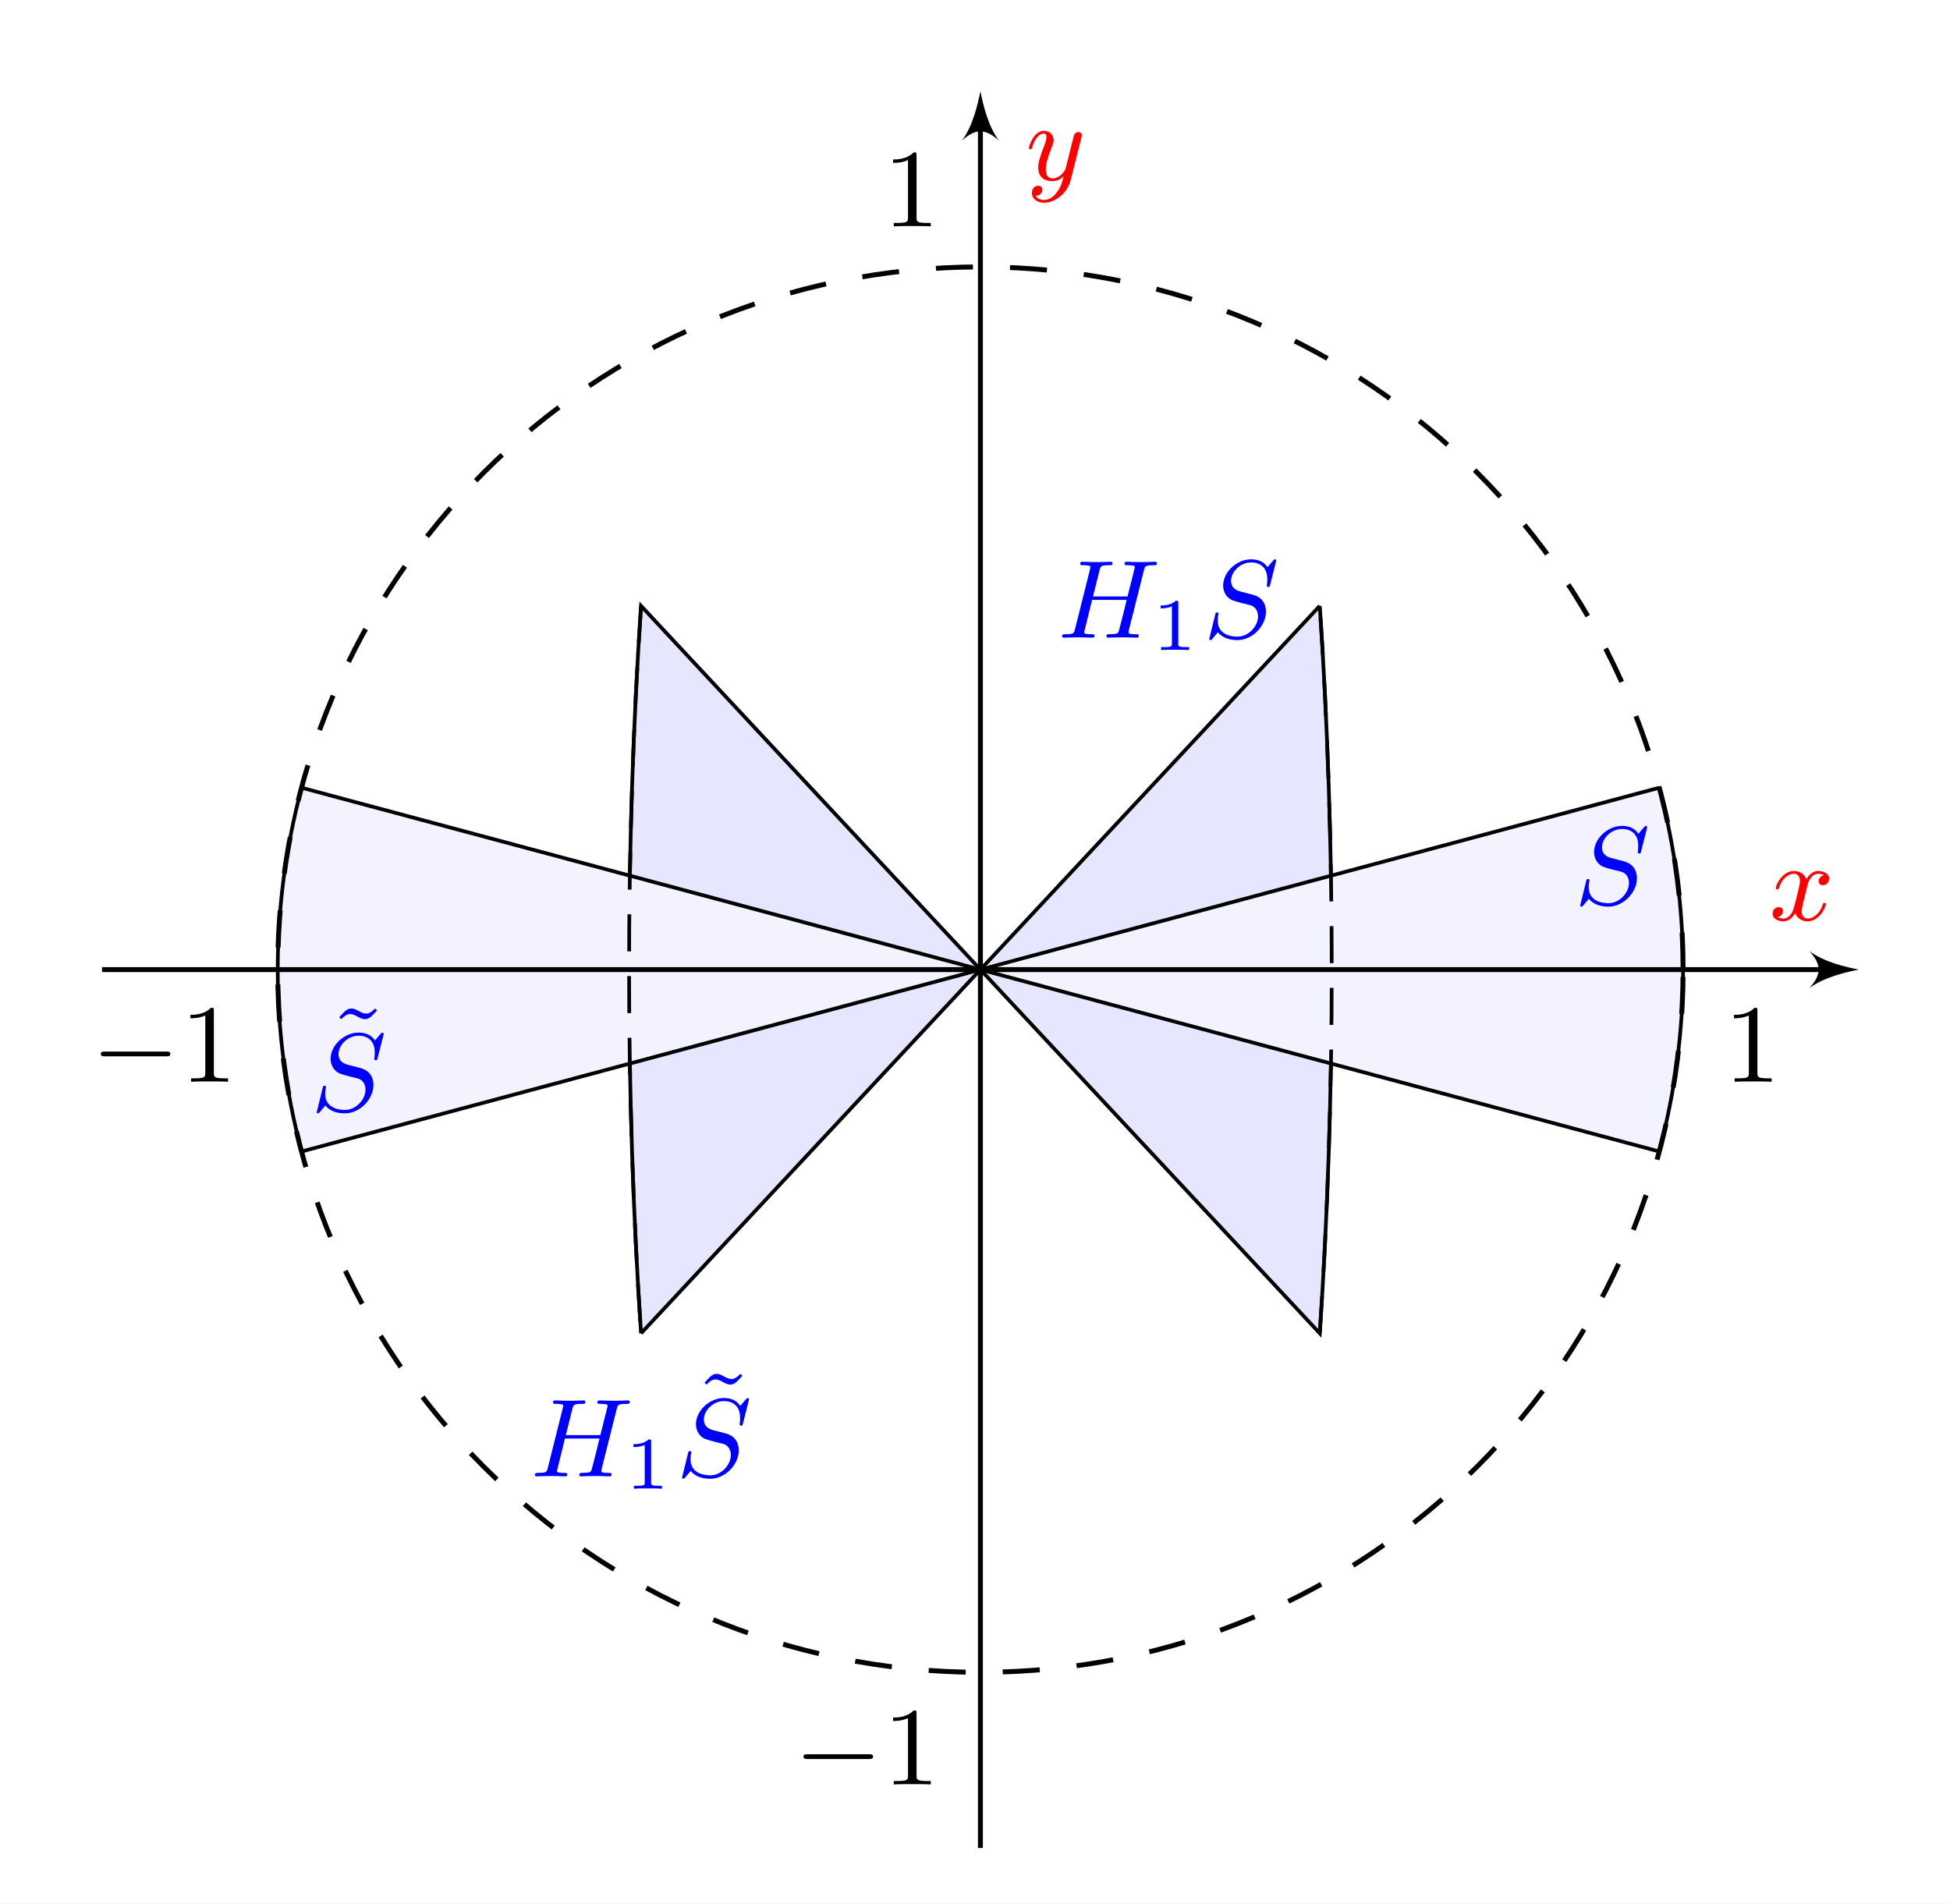
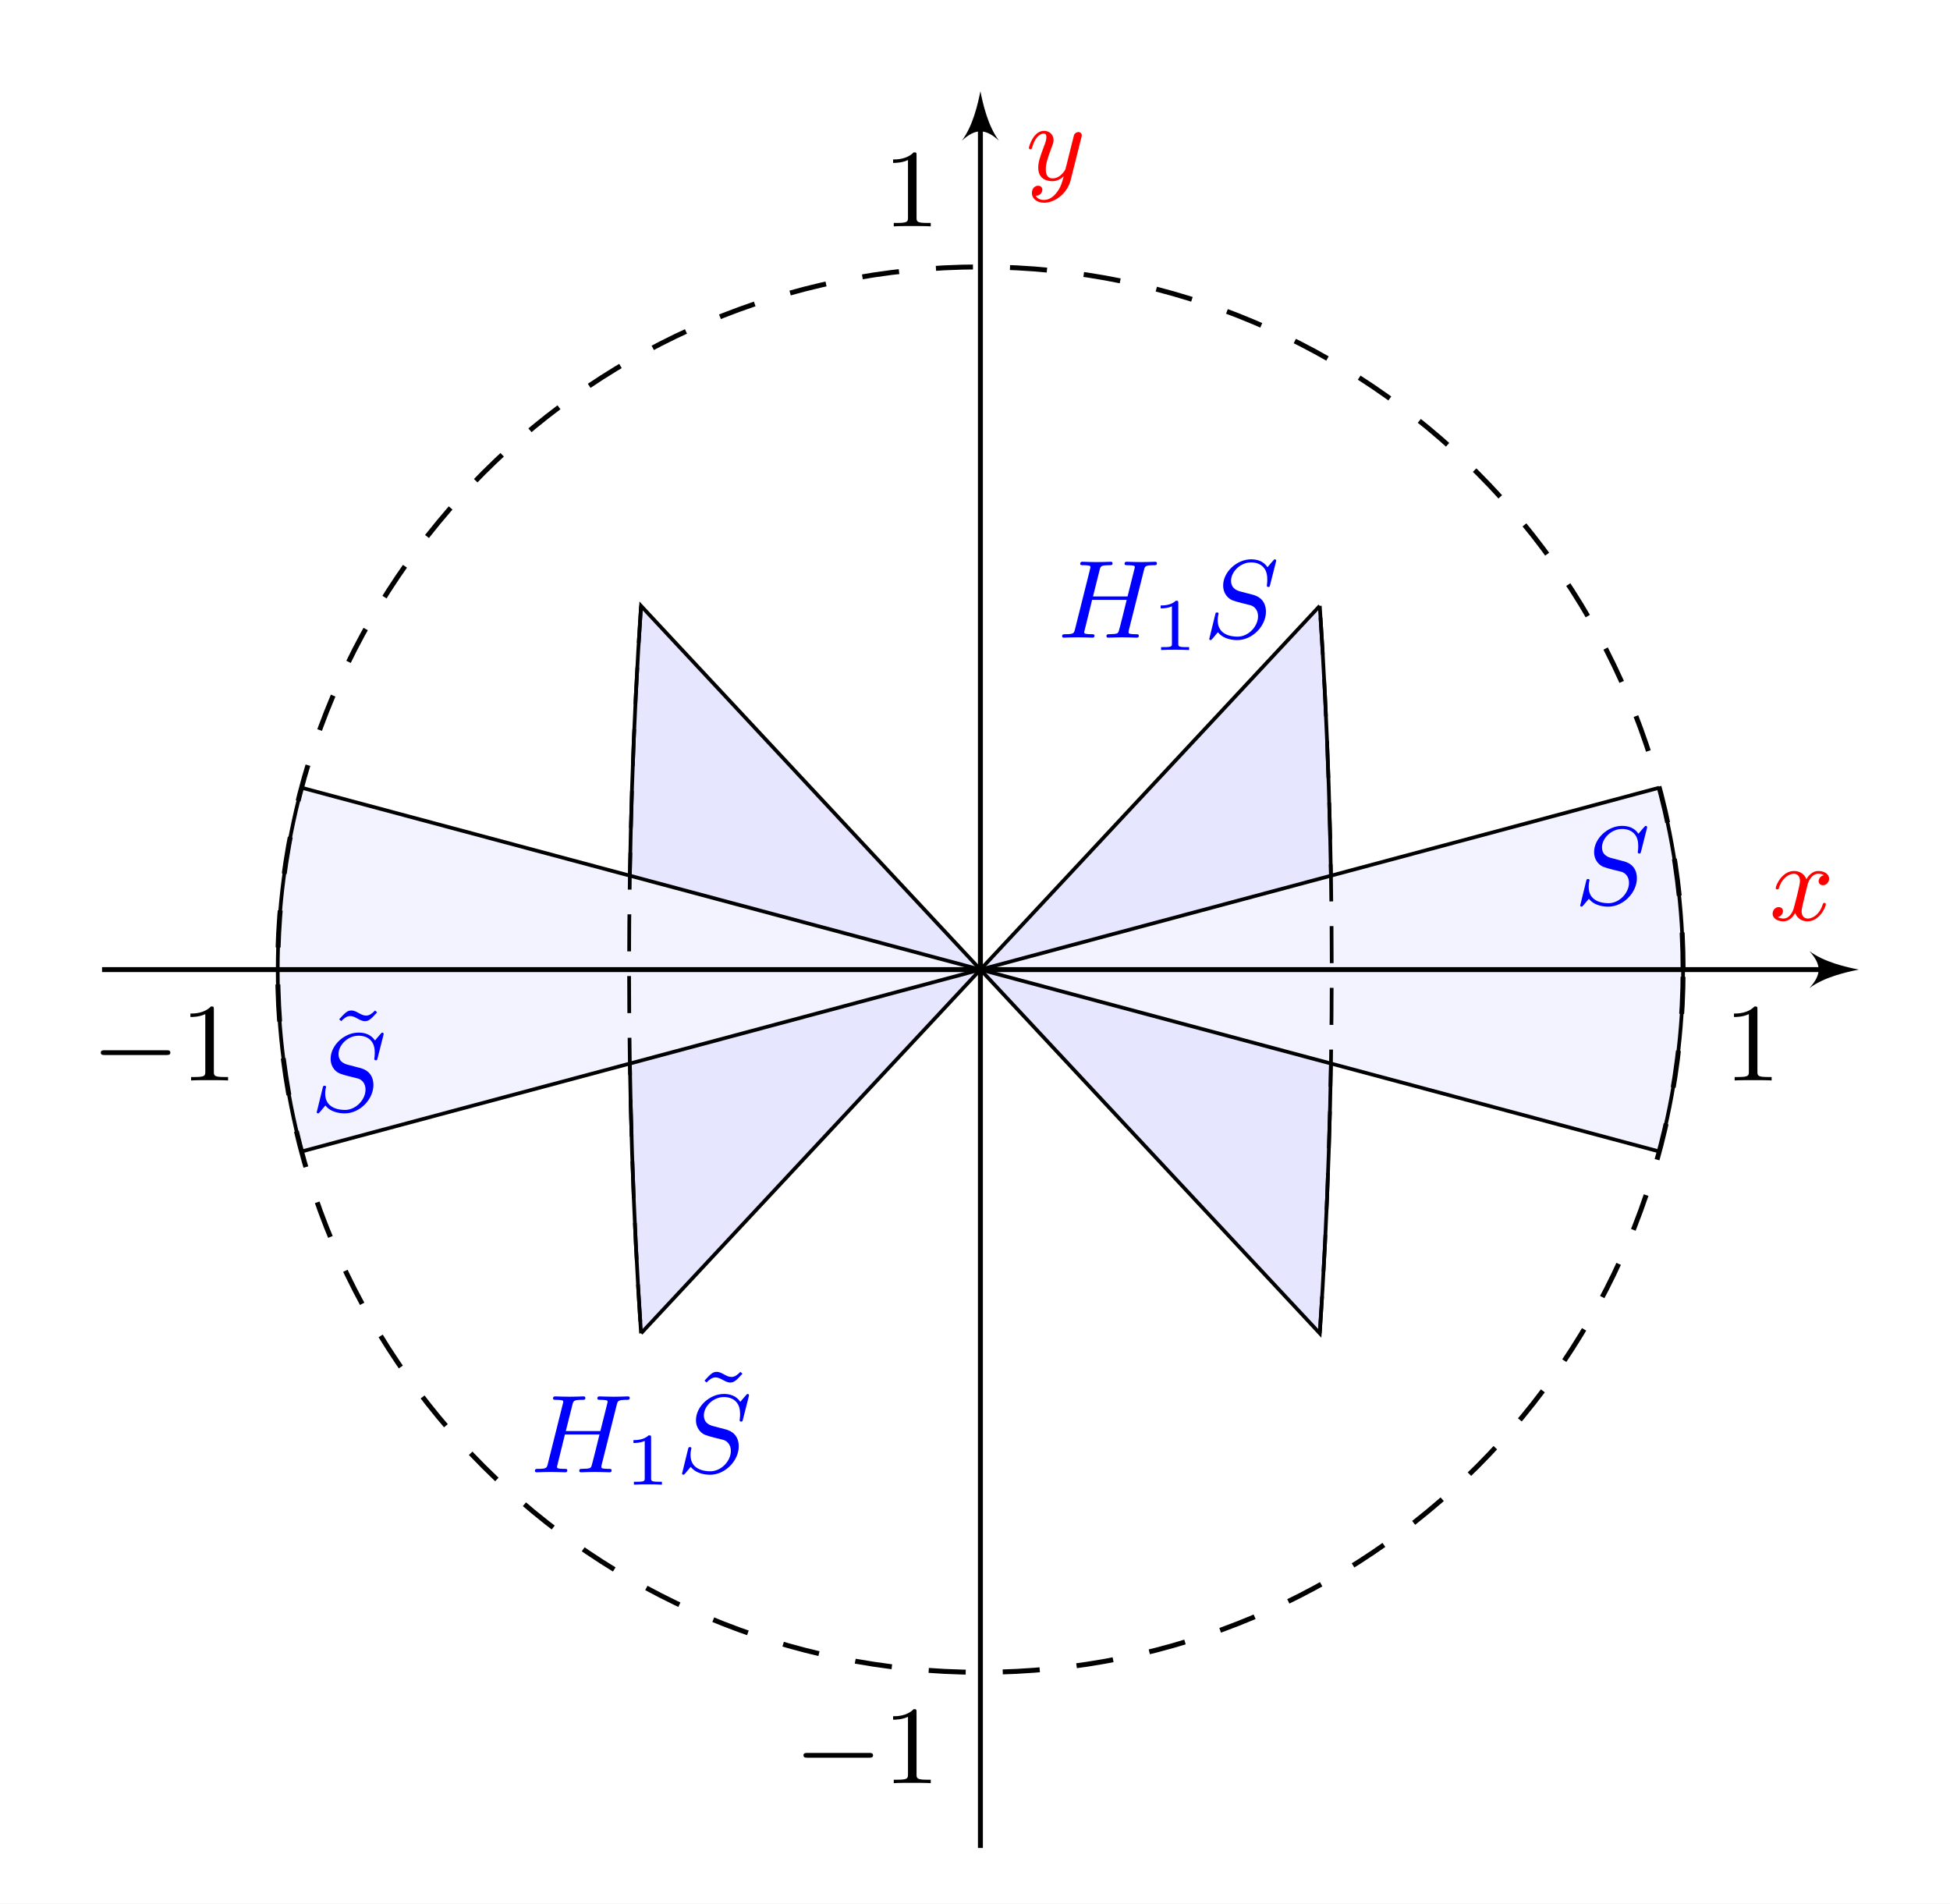
- <svg xmlns="http://www.w3.org/2000/svg" xmlns:xlink="http://www.w3.org/1999/xlink" version="1.1" width="220.257pt" height="215.015pt" viewBox="0 83.686 220.257 215.015">
+ <svg xmlns="http://www.w3.org/2000/svg" xmlns:xlink="http://www.w3.org/1999/xlink" version="1.1" width="220.257pt" height="215.014pt" viewBox="0 83.686 220.257 215.014">
  <defs>
-     <path id="g0-0" d="M6.052-2.053C6.214-2.053 6.384-2.053 6.384-2.251C6.384-2.439 6.205-2.439 6.052-2.439H1.103C.95-2.439 .771-2.439 .771-2.251C.771-2.053 .941-2.053 1.103-2.053H6.052Z" />
-     <path id="g1-72" d="M6.994-5.434C7.074-5.765 7.101-5.846 7.801-5.846C7.944-5.846 8.043-5.846 8.043-6.007C8.043-6.088 7.98-6.124 7.908-6.124L7.343-6.106C7.074-6.097 7.057-6.097 6.77-6.097S6.465-6.097 6.196-6.106C6.016-6.115 5.783-6.124 5.613-6.124C5.559-6.124 5.434-6.124 5.434-5.963C5.434-5.846 5.523-5.846 5.703-5.846C5.738-5.846 5.9-5.846 6.043-5.828C6.214-5.81 6.259-5.783 6.259-5.694C6.259-5.649 6.25-5.622 6.223-5.514L5.676-3.327H2.887L3.416-5.434C3.497-5.774 3.524-5.846 4.223-5.846C4.367-5.846 4.465-5.846 4.465-6.007C4.465-6.088 4.402-6.124 4.331-6.124L3.766-6.106C3.497-6.097 3.479-6.097 3.192-6.097S2.887-6.097 2.618-6.106C2.439-6.115 2.206-6.124 2.035-6.124C1.982-6.124 1.856-6.124 1.856-5.963C1.856-5.846 1.946-5.846 2.125-5.846C2.161-5.846 2.322-5.846 2.466-5.828C2.636-5.81 2.681-5.783 2.681-5.694C2.681-5.649 2.672-5.613 2.645-5.514L1.435-.681C1.354-.359 1.336-.278 .664-.278C.493-.278 .395-.278 .395-.117C.395-.036 .457 0 .529 0C.699 0 .924-.009 1.094-.018C1.363-.027 1.381-.027 1.668-.027S1.973-.027 2.242-.018C2.421-.009 2.654 0 2.824 0C2.896 0 3.004 0 3.004-.161C3.004-.278 2.914-.278 2.726-.278C2.69-.278 2.529-.278 2.385-.296C2.188-.323 2.179-.359 2.179-.439C2.179-.466 2.179-.484 2.224-.646L2.815-3.049H5.604C5.532-2.735 5.003-.601 4.958-.502C4.896-.35 4.869-.287 4.187-.278C4.08-.278 3.972-.278 3.972-.117C3.972-.036 4.035 0 4.107 0C4.277 0 4.501-.009 4.671-.018C4.94-.027 4.958-.027 5.245-.027S5.55-.027 5.819-.018C5.999-.009 6.232 0 6.402 0C6.474 0 6.581 0 6.581-.161C6.581-.278 6.492-.278 6.303-.278C6.267-.278 6.106-.278 5.963-.296C5.765-.323 5.756-.359 5.756-.439S5.774-.592 5.792-.655L6.994-5.434Z" />
-     <path id="g1-83" d="M5.864-6.079C5.891-6.178 5.891-6.196 5.891-6.223C5.891-6.232 5.882-6.321 5.783-6.321C5.738-6.321 5.73-6.312 5.622-6.187C5.496-6.052 5.604-6.169 5.192-5.685C4.86-6.187 4.34-6.321 3.865-6.321C2.708-6.321 1.614-5.29 1.614-4.214C1.614-3.847 1.731-3.542 1.964-3.291C2.224-3.022 2.448-2.968 3.093-2.798L3.847-2.609C4.133-2.511 4.429-2.233 4.429-1.722C4.429-.924 3.667-.081 2.771-.081C2.242-.081 1.175-.242 1.175-1.39C1.175-1.47 1.175-1.605 1.228-1.874C1.246-1.91 1.246-1.928 1.246-1.937C1.246-1.973 1.228-2.035 1.121-2.035S1.004-1.991 .968-1.838L.493 .099C.493 .152 .538 .197 .601 .197C.646 .197 .655 .188 .771 .063C.825 0 1.085-.323 1.193-.439C1.659 .161 2.484 .197 2.753 .197C3.99 .197 5.066-.959 5.066-2.089C5.066-3.201 4.187-3.425 3.909-3.488L3.093-3.703C2.798-3.775 2.251-3.918 2.251-4.6S2.968-6.07 3.865-6.07C4.223-6.07 4.573-5.972 4.824-5.721C5.165-5.389 5.174-4.905 5.174-4.671C5.174-4.376 5.138-4.277 5.138-4.205S5.174-4.089 5.263-4.089C5.362-4.089 5.362-4.107 5.407-4.277L5.864-6.079Z" />
-     <path id="g1-120" d="M4.411-3.622C4.08-3.56 3.981-3.273 3.981-3.138C3.981-2.968 4.107-2.815 4.331-2.815C4.582-2.815 4.824-3.031 4.824-3.344C4.824-3.757 4.376-3.963 3.954-3.963C3.416-3.963 3.102-3.488 2.995-3.3C2.824-3.739 2.43-3.963 2-3.963C1.04-3.963 .52-2.815 .52-2.582C.52-2.502 .583-2.475 .646-2.475C.726-2.475 .753-2.52 .771-2.573C1.049-3.461 1.641-3.739 1.982-3.739C2.242-3.739 2.475-3.569 2.475-3.147C2.475-2.824 2.089-1.39 1.973-.959C1.901-.681 1.632-.126 1.139-.126C.959-.126 .771-.188 .681-.242C.924-.287 1.103-.493 1.103-.726C1.103-.95 .933-1.049 .762-1.049C.502-1.049 .269-.825 .269-.52C.269-.081 .753 .099 1.13 .099C1.65 .099 1.955-.332 2.089-.574C2.313 .018 2.842 .099 3.084 .099C4.053 .099 4.564-1.067 4.564-1.282C4.564-1.327 4.537-1.39 4.447-1.39C4.349-1.39 4.34-1.354 4.295-1.219C4.098-.574 3.578-.126 3.111-.126C2.851-.126 2.609-.287 2.609-.717C2.609-.915 2.735-1.408 2.815-1.748C2.851-1.91 3.093-2.878 3.111-2.941C3.219-3.264 3.488-3.739 3.945-3.739C4.107-3.739 4.277-3.712 4.411-3.622Z" />
-     <path id="g1-121" d="M4.501-3.452C4.51-3.497 4.528-3.551 4.528-3.604C4.528-3.721 4.447-3.865 4.25-3.865C4.133-3.865 3.972-3.793 3.9-3.622C3.891-3.587 3.802-3.219 3.748-3.022L3.3-1.228C3.228-.968 3.228-.95 3.21-.87C3.201-.834 2.824-.126 2.179-.126C1.623-.126 1.623-.69 1.623-.861C1.623-1.264 1.739-1.704 2.125-2.708C2.197-2.914 2.251-3.04 2.251-3.21C2.251-3.649 1.919-3.963 1.479-3.963C.619-3.963 .26-2.69 .26-2.582C.26-2.502 .323-2.475 .386-2.475C.484-2.475 .493-2.529 .529-2.645C.717-3.309 1.076-3.739 1.453-3.739C1.668-3.739 1.668-3.569 1.668-3.443C1.668-3.291 1.632-3.129 1.551-2.914C1.13-1.802 1.013-1.426 1.013-.995C1.013 0 1.82 .099 2.152 .099C2.591 .099 2.905-.134 3.067-.296C2.95 .161 2.851 .565 2.502 1.013C2.233 1.372 1.874 1.614 1.479 1.614C1.228 1.614 .933 1.524 .807 1.273C1.282 1.273 1.345 .879 1.345 .789C1.345 .592 1.201 .466 1.004 .466C.789 .466 .502 .637 .502 1.049C.502 1.515 .915 1.838 1.479 1.838C2.394 1.838 3.371 1.058 3.631 .009L4.501-3.452Z" />
-     <path id="g4-49" d="M2.726-5.73C2.726-5.954 2.717-5.972 2.493-5.972C1.937-5.398 1.112-5.398 .834-5.398V-5.12C1.004-5.12 1.551-5.12 2.035-5.353V-.717C2.035-.386 2.008-.278 1.175-.278H.888V0C1.21-.027 2.008-.027 2.376-.027S3.551-.027 3.873 0V-.278H3.587C2.753-.278 2.726-.386 2.726-.717V-5.73Z" />
-     <path id="g4-126" d="M3.667-5.999C3.425-5.756 3.219-5.586 2.941-5.586C2.744-5.586 2.573-5.667 2.295-5.819C2.179-5.882 1.973-5.999 1.757-5.999C1.426-5.999 1.255-5.819 .771-5.29L.933-5.138C1.175-5.38 1.381-5.55 1.659-5.55C1.856-5.55 2.026-5.469 2.304-5.317C2.421-5.254 2.627-5.138 2.842-5.138C3.174-5.138 3.344-5.317 3.829-5.846L3.667-5.999Z" />
-     <path id="g6-49" d="M2.146-3.796C2.146-3.975 2.122-3.975 1.943-3.975C1.548-3.593 .938-3.593 .723-3.593V-3.359C.879-3.359 1.273-3.359 1.632-3.527V-.508C1.632-.311 1.632-.233 1.016-.233H.759V0C1.088-.024 1.554-.024 1.889-.024S2.69-.024 3.019 0V-.233H2.762C2.146-.233 2.146-.311 2.146-.508V-3.796Z" />
+     <path id="g0-0" d="M6.384-2.242C6.384-2.439 6.214-2.439 6.07-2.439H1.085C.959-2.439 .771-2.439 .771-2.251C.771-2.053 .941-2.053 1.085-2.053H6.07C6.196-2.053 6.384-2.053 6.384-2.242Z" />
+     <path id="g1-72" d="M6.581-.161C6.581-.278 6.492-.278 6.303-.278C6.267-.278 6.106-.278 5.963-.296C5.765-.323 5.756-.359 5.756-.439S5.774-.592 5.792-.655L6.994-5.434C7.074-5.765 7.101-5.846 7.801-5.846C7.944-5.846 8.043-5.846 8.043-6.007C8.043-6.088 7.98-6.124 7.908-6.124L7.343-6.106L6.77-6.097L6.196-6.106L5.613-6.124C5.559-6.124 5.434-6.124 5.434-5.963C5.434-5.846 5.523-5.846 5.703-5.846C5.738-5.846 5.9-5.846 6.043-5.828C6.214-5.81 6.259-5.783 6.259-5.694C6.259-5.649 6.25-5.622 6.223-5.514L5.676-3.327H2.887L3.416-5.434C3.497-5.774 3.524-5.846 4.223-5.846C4.367-5.846 4.465-5.846 4.465-6.007C4.465-6.088 4.402-6.124 4.331-6.124L3.766-6.106L3.192-6.097L2.618-6.106L2.035-6.124C1.982-6.124 1.856-6.124 1.856-5.963C1.856-5.846 1.946-5.846 2.125-5.846C2.161-5.846 2.322-5.846 2.466-5.828C2.636-5.81 2.681-5.783 2.681-5.694C2.681-5.649 2.672-5.613 2.645-5.514L1.435-.681C1.354-.359 1.336-.278 .664-.278C.493-.278 .395-.278 .395-.117C.395-.036 .457 0 .529 0L1.094-.018L1.668-.027L2.242-.018L2.824 0C2.896 0 3.004 0 3.004-.161C3.004-.278 2.914-.278 2.726-.278C2.69-.278 2.529-.278 2.385-.296C2.188-.323 2.179-.359 2.179-.439C2.179-.466 2.179-.484 2.224-.646L2.815-3.049H5.604C5.532-2.735 5.003-.601 4.958-.502C4.896-.35 4.869-.287 4.187-.278C4.08-.278 3.972-.278 3.972-.117C3.972-.036 4.035 0 4.107 0L4.671-.018L5.245-.027L5.819-.018L6.402 0C6.474 0 6.581 0 6.581-.161Z" />
+     <path id="g1-83" d="M5.066-2.089C5.066-3.201 4.187-3.425 3.909-3.488L3.093-3.703C2.798-3.775 2.251-3.918 2.251-4.6S2.968-6.07 3.865-6.07C4.223-6.07 4.573-5.972 4.824-5.721C5.165-5.389 5.174-4.905 5.174-4.671C5.174-4.376 5.138-4.277 5.138-4.205S5.174-4.089 5.263-4.089C5.362-4.089 5.362-4.107 5.407-4.277L5.864-6.079C5.891-6.178 5.891-6.196 5.891-6.223C5.891-6.223 5.882-6.321 5.783-6.321C5.738-6.321 5.73-6.312 5.622-6.187C5.496-6.052 5.604-6.169 5.192-5.685C4.86-6.187 4.34-6.321 3.865-6.321C2.708-6.321 1.614-5.29 1.614-4.214C1.614-3.847 1.731-3.542 1.964-3.291C2.224-3.022 2.448-2.968 3.093-2.798L3.847-2.609C4.133-2.511 4.429-2.233 4.429-1.722C4.429-.924 3.667-.081 2.771-.081C2.242-.081 1.175-.242 1.175-1.39C1.175-1.47 1.175-1.605 1.228-1.874C1.246-1.91 1.246-1.937 1.246-1.937C1.246-1.973 1.228-2.035 1.121-2.035S1.004-1.991 .968-1.838L.493 .099C.493 .152 .538 .197 .601 .197C.646 .197 .655 .188 .771 .063C.825 0 1.085-.323 1.193-.439C1.659 .161 2.484 .197 2.753 .197C3.99 .197 5.066-.959 5.066-2.089Z" />
+     <path id="g1-120" d="M4.564-1.282C4.564-1.327 4.537-1.39 4.447-1.39C4.349-1.39 4.34-1.354 4.295-1.219C4.098-.574 3.578-.126 3.111-.126C2.851-.126 2.609-.287 2.609-.717C2.609-.915 2.735-1.408 2.815-1.748L3.111-2.941C3.219-3.264 3.488-3.739 3.945-3.739C4.107-3.739 4.277-3.712 4.411-3.622C4.08-3.56 3.981-3.273 3.981-3.138C3.981-2.968 4.107-2.815 4.331-2.815C4.582-2.815 4.824-3.031 4.824-3.344C4.824-3.757 4.376-3.963 3.954-3.963C3.416-3.963 3.102-3.488 2.995-3.3C2.824-3.739 2.43-3.963 2-3.963C1.04-3.963 .52-2.815 .52-2.582C.52-2.502 .583-2.475 .646-2.475C.726-2.475 .753-2.52 .771-2.573C1.049-3.461 1.641-3.739 1.982-3.739C2.242-3.739 2.475-3.569 2.475-3.147C2.475-2.824 2.089-1.39 1.973-.959C1.901-.681 1.632-.126 1.139-.126C.959-.126 .771-.188 .681-.242C.924-.287 1.103-.493 1.103-.726C1.103-.95 .933-1.049 .762-1.049C.502-1.049 .269-.825 .269-.52C.269-.081 .753 .099 1.13 .099C1.65 .099 1.955-.332 2.089-.574C2.313 .018 2.842 .099 3.084 .099C4.053 .099 4.564-1.067 4.564-1.282Z" />
+     <path id="g1-121" d="M4.501-3.452C4.51-3.497 4.528-3.551 4.528-3.604C4.528-3.721 4.447-3.865 4.25-3.865C4.133-3.865 3.972-3.793 3.9-3.622L3.748-3.022L3.3-1.228C3.228-.968 3.228-.95 3.21-.87C3.201-.834 2.824-.126 2.179-.126C1.623-.126 1.623-.69 1.623-.861C1.623-1.264 1.739-1.704 2.125-2.708C2.197-2.914 2.251-3.04 2.251-3.21C2.251-3.649 1.919-3.963 1.479-3.963C.619-3.963 .26-2.69 .26-2.582C.26-2.502 .323-2.475 .386-2.475C.484-2.475 .493-2.529 .529-2.645C.717-3.309 1.076-3.739 1.453-3.739C1.668-3.739 1.668-3.569 1.668-3.443C1.668-3.291 1.632-3.129 1.551-2.914C1.13-1.802 1.013-1.426 1.013-.995C1.013 0 1.82 .099 2.152 .099C2.591 .099 2.905-.134 3.067-.296C2.95 .161 2.851 .565 2.502 1.013C2.233 1.372 1.874 1.614 1.479 1.614C1.228 1.614 .933 1.524 .807 1.273C1.282 1.273 1.345 .879 1.345 .789C1.345 .592 1.201 .466 1.004 .466C.789 .466 .502 .637 .502 1.049C.502 1.515 .915 1.838 1.479 1.838C2.394 1.838 3.371 1.058 3.631 .009L4.501-3.452Z" />
+     <path id="g4-49" d="M3.873 0V-.278H3.587C2.753-.278 2.726-.386 2.726-.717V-5.73C2.726-5.954 2.717-5.972 2.493-5.972C1.937-5.398 1.112-5.398 .834-5.398V-5.12C1.004-5.12 1.551-5.12 2.035-5.353V-.717C2.035-.386 2.008-.278 1.175-.278H.888V0C1.21-.027 2.008-.027 2.376-.027S3.551-.027 3.873 0Z" />
+     <path id="g4-126" d="M3.829-5.685L3.667-5.837C3.425-5.595 3.219-5.425 2.941-5.425C2.744-5.425 2.573-5.505 2.295-5.658C2.179-5.721 1.973-5.837 1.757-5.837C1.426-5.837 1.255-5.658 .771-5.129L.933-4.976C1.175-5.218 1.381-5.389 1.659-5.389C1.856-5.389 2.026-5.308 2.304-5.156C2.421-5.093 2.627-4.976 2.842-4.976C3.174-4.976 3.344-5.156 3.829-5.685Z" />
+     <path id="g6-49" d="M3.019 0V-.233H2.762C2.146-.233 2.146-.311 2.146-.508V-3.796C2.146-3.975 2.122-3.975 1.943-3.975C1.548-3.593 .938-3.593 .723-3.593V-3.359C.879-3.359 1.273-3.359 1.632-3.527V-.508C1.632-.311 1.632-.233 1.016-.233H.759V0C1.088-.024 1.554-.024 1.889-.024S2.69-.024 3.019 0Z" />
  </defs>
  <g id="page1" transform="matrix(1.4 0 0 1.4 0 0)">
-     <g stroke-miterlimit="10" transform="translate(79.09972,138.0029)scale(0.996264,-0.996264)">
+     <g stroke-miterlimit="10" transform="translate(79.09968,138.0028)scale(0.996264,-0.996264)">
      <g fill="#000" stroke="#000">
        <g stroke-width="0.4">
          <g fill="#fff">
            <path d="M-79.396-75.637V78.52H78.52V-75.637ZM78.52 78.52" stroke="none" />
          </g>
          <g fill="#e6e6ff">
            <g stroke-width="0.3">
              <path d="M27.483 29.456L0 0L27.483-29.456C28.775-10.164 28.775 10.164 27.483 29.457" />
            </g>
          </g>
-           <g transform="translate(6.21992,26.88148)">
-             <g stroke="none" transform="scale(-1.00375,1.00375)translate(79.09972,138.0029)scale(-1,-1)">
+           <g transform="translate(6.21988,26.88148)">
+             <g stroke="none" transform="scale(-1.00375,1.00375)translate(79.09968,138.0028)scale(-1,-1)">
              <g fill="#00f">
                <g stroke="none">
                  <g fill="#00f">
                    <use x="79.1" y="138.003" xlink:href="#g1-72" />
                    <use x="86.722" y="138.999" xlink:href="#g6-49" />
                    <use x="90.874" y="138.003" xlink:href="#g1-83" />
                  </g>
                </g>
              </g>
            </g>
          </g>
          <g fill="#e6e6ff">
            <g stroke-width="0.3">
              <path d="M-27.483-29.456L0 0L-27.483 29.456C-28.775 10.164-28.775-10.164-27.483-29.457" />
            </g>
          </g>
-           <g transform="translate(-36.47346,-41.03629)">
-             <g stroke="none" transform="scale(-1.00375,1.00375)translate(79.09972,138.0029)scale(-1,-1)">
+           <g transform="translate(-36.4735,-40.70894)">
+             <g stroke="none" transform="scale(-1.00375,1.00375)translate(79.09968,138.0028)scale(-1,-1)">
              <g fill="#00f">
                <g stroke="none">
                  <g fill="#00f">
                    <use x="79.1" y="138.003" xlink:href="#g1-72" />
                    <use x="86.722" y="138.999" xlink:href="#g6-49" />
                    <use x="92.407" y="135.736" xlink:href="#g4-126" />
                    <use x="90.874" y="138.003" xlink:href="#g1-83" />
                  </g>
                </g>
              </g>
            </g>
          </g>
          <g fill="#f3f3ff">
            <g stroke-width="0.3">
              <path d="M54.967 14.728L0 0L54.967-14.728C57.551-5.082 57.551 5.082 54.967 14.728" />
            </g>
          </g>
-           <g transform="translate(48.07863,5.2953)">
-             <g stroke="none" transform="scale(-1.00375,1.00375)translate(79.09972,138.0029)scale(-1,-1)">
+           <g transform="translate(48.07864,5.29532)">
+             <g stroke="none" transform="scale(-1.00375,1.00375)translate(79.09968,138.0028)scale(-1,-1)">
              <g fill="#00f">
                <g stroke="none">
                  <g fill="#00f">
                    <use x="79.1" y="138.003" xlink:href="#g1-83" />
                  </g>
                </g>
              </g>
            </g>
          </g>
          <g fill="#f3f3ff">
            <g stroke-width="0.3">
              <path d="M-54.967-14.728L0 0L-54.967 14.728C-57.551 5.082-57.551-5.082-54.967-14.728" />
            </g>
          </g>
-           <g transform="translate(-54.24107,-11.44527)">
-             <g stroke="none" transform="scale(-1.00375,1.00375)translate(79.09972,138.0029)scale(-1,-1)">
-               <g fill="#00f">
-                 <g stroke="none">
-                   <g fill="#00f">
-                     <use x="80.634" y="135.736" xlink:href="#g4-126" />
+           <g transform="translate(-54.24109,-11.44528)">
+             <g stroke="none" transform="scale(-1.00375,1.00375)translate(79.09968,138.0028)scale(-1,-1)">
+               <g fill="#00f">
+                 <g stroke="none">
+                   <g fill="#00f">
+                     <use x="80.633" y="135.736" xlink:href="#g4-126" />
                    <use x="79.1" y="138.003" xlink:href="#g1-83" />
                  </g>
                </g>
              </g>
            </g>
          </g>
          <g stroke-dasharray="3.0,2.0" stroke-dashoffset="0.0">
            <g stroke-width="0.3">
              <path d="M27.483-29.456C28.775-10.164 28.775 10.164 27.483 29.457" fill="none" />
            </g>
          </g>
          <g stroke-dasharray="3.0,2.0" stroke-dashoffset="0.0">
            <g stroke-width="0.3">
              <path d="M-27.483 29.456C-28.775 10.164-28.775-10.164-27.483-29.457" fill="none" />
            </g>
          </g>
          <path d="M-71.132 0H68.732" fill="none" />
          <g transform="translate(68.73189,0.0)">
            <path d="M2.4 0C1.4 .2-.4 .6-1.6 1.5C-.6 .4-.6-.4-1.6-1.5C-.4-.6 1.4-.2 2.4 0Z" stroke="none" />
          </g>
          <g transform="translate(71.13185,0.0)">
-             <g stroke="none" transform="scale(-1.00375,1.00375)translate(79.09972,138.0029)scale(-1,-1)">
+             <g stroke="none" transform="scale(-1.00375,1.00375)translate(79.09968,138.0028)scale(-1,-1)">
              <g fill="#00f">
                <g stroke="none" />
              </g>
            </g>
          </g>
          <g fill="#f00" stroke="#f00">
            <g fill="#f00" stroke="#f00">
</g>
-             <g transform="translate(63.88536,4.00845)">
-               <g stroke="none" transform="scale(-1.00375,1.00375)translate(79.09972,138.0029)scale(-1,-1)">
+             <g transform="translate(63.88538,4.00842)">
+               <g stroke="none" transform="scale(-1.00375,1.00375)translate(79.09968,138.0028)scale(-1,-1)">
                <g fill="#f00">
                  <g stroke="none">
                    <g fill="#f00">
                      <use x="79.1" y="138.003" xlink:href="#g1-120" />
                    </g>
                  </g>
                </g>
              </g>
            </g>
          </g>
          <path d="M0-71.132V68.732" fill="none" />
          <g transform="matrix(0.0,1.0,-1.0,0.0,0.0,68.73189)">
            <path d="M2.4 0C1.4 .2-.4 .6-1.6 1.5C-.6 .4-.6-.4-1.6-1.5C-.4-.6 1.4-.2 2.4 0Z" stroke="none" />
          </g>
          <g transform="translate(0.0,71.13185)">
-             <g stroke="none" transform="scale(-1.00375,1.00375)translate(79.09972,138.0029)scale(-1,-1)">
+             <g stroke="none" transform="scale(-1.00375,1.00375)translate(79.09968,138.0028)scale(-1,-1)">
              <g fill="#00f">
                <g stroke="none" />
              </g>
            </g>
          </g>
          <g fill="#f00" stroke="#f00">
            <g fill="#f00" stroke="#f00">
</g>
-             <g transform="translate(3.66577,63.94786)">
-               <g stroke="none" transform="scale(-1.00375,1.00375)translate(79.09972,138.0029)scale(-1,-1)">
+             <g transform="translate(3.66576,63.94783)">
+               <g stroke="none" transform="scale(-1.00375,1.00375)translate(79.09968,138.0028)scale(-1,-1)">
                <g fill="#f00">
                  <g stroke="none">
                    <g fill="#f00">
                      <use x="79.1" y="138.003" xlink:href="#g1-121" />
                    </g>
                  </g>
                </g>
              </g>
            </g>
          </g>
          <g stroke-dasharray="3.0,3.0" stroke-dashoffset="0.0">
            <path d="M56.905 0C56.905 31.428 31.428 56.905 0 56.905S-56.905 31.428-56.905 0S-31.428-56.905 0-56.905S56.905-31.428 56.905 0ZM0 0" fill="none" />
          </g>
          <g fill="#000" stroke="#000">
            <g fill="#000" stroke="#000">
</g>
-             <g transform="translate(-7.90794,60.18846)">
-               <g stroke="none" transform="scale(-1.00375,1.00375)translate(79.09972,138.0029)scale(-1,-1)">
+             <g transform="translate(-7.90796,60.18845)">
+               <g stroke="none" transform="scale(-1.00375,1.00375)translate(79.09968,138.0028)scale(-1,-1)">
                <g fill="#000">
                  <g stroke="none">
                    <use x="79.1" y="138.003" xlink:href="#g4-49" />
                  </g>
                </g>
              </g>
            </g>
          </g>
          <g fill="#000" stroke="#000">
            <g fill="#000" stroke="#000">
</g>
-             <g transform="translate(-15.10234,-65.98845)">
-               <g stroke="none" transform="scale(-1.00375,1.00375)translate(79.09972,138.0029)scale(-1,-1)">
+             <g transform="translate(-15.10236,-65.88293)">
+               <g stroke="none" transform="scale(-1.00375,1.00375)translate(79.09968,138.0028)scale(-1,-1)">
                <g fill="#000">
                  <g stroke="none">
                    <use x="79.1" y="138.003" xlink:href="#g0-0" />
                    <use x="86.267" y="138.003" xlink:href="#g4-49" />
                  </g>
                </g>
              </g>
            </g>
          </g>
          <g fill="#000" stroke="#000">
            <g fill="#000" stroke="#000">
</g>
-             <g transform="translate(60.18846,-9.08296)">
-               <g stroke="none" transform="scale(-1.00375,1.00375)translate(79.09972,138.0029)scale(-1,-1)">
+             <g transform="translate(60.18845,-8.97745)">
+               <g stroke="none" transform="scale(-1.00375,1.00375)translate(79.09968,138.0028)scale(-1,-1)">
                <g fill="#000">
                  <g stroke="none">
                    <use x="79.1" y="138.003" xlink:href="#g4-49" />
                  </g>
                </g>
              </g>
            </g>
          </g>
          <g fill="#000" stroke="#000">
            <g fill="#000" stroke="#000">
</g>
-             <g transform="translate(-72.00783,-9.08296)">
-               <g stroke="none" transform="scale(-1.00375,1.00375)translate(79.09972,138.0029)scale(-1,-1)">
+             <g transform="translate(-72.00784,-8.97745)">
+               <g stroke="none" transform="scale(-1.00375,1.00375)translate(79.09968,138.0028)scale(-1,-1)">
                <g fill="#000">
                  <g stroke="none">
                    <use x="79.1" y="138.003" xlink:href="#g0-0" />
                    <use x="86.267" y="138.003" xlink:href="#g4-49" />
                  </g>
                </g>
              </g>
            </g>
          </g>
          <g stroke-width="0.4">
</g>
        </g>
      </g>
    </g>
  </g>
</svg>
